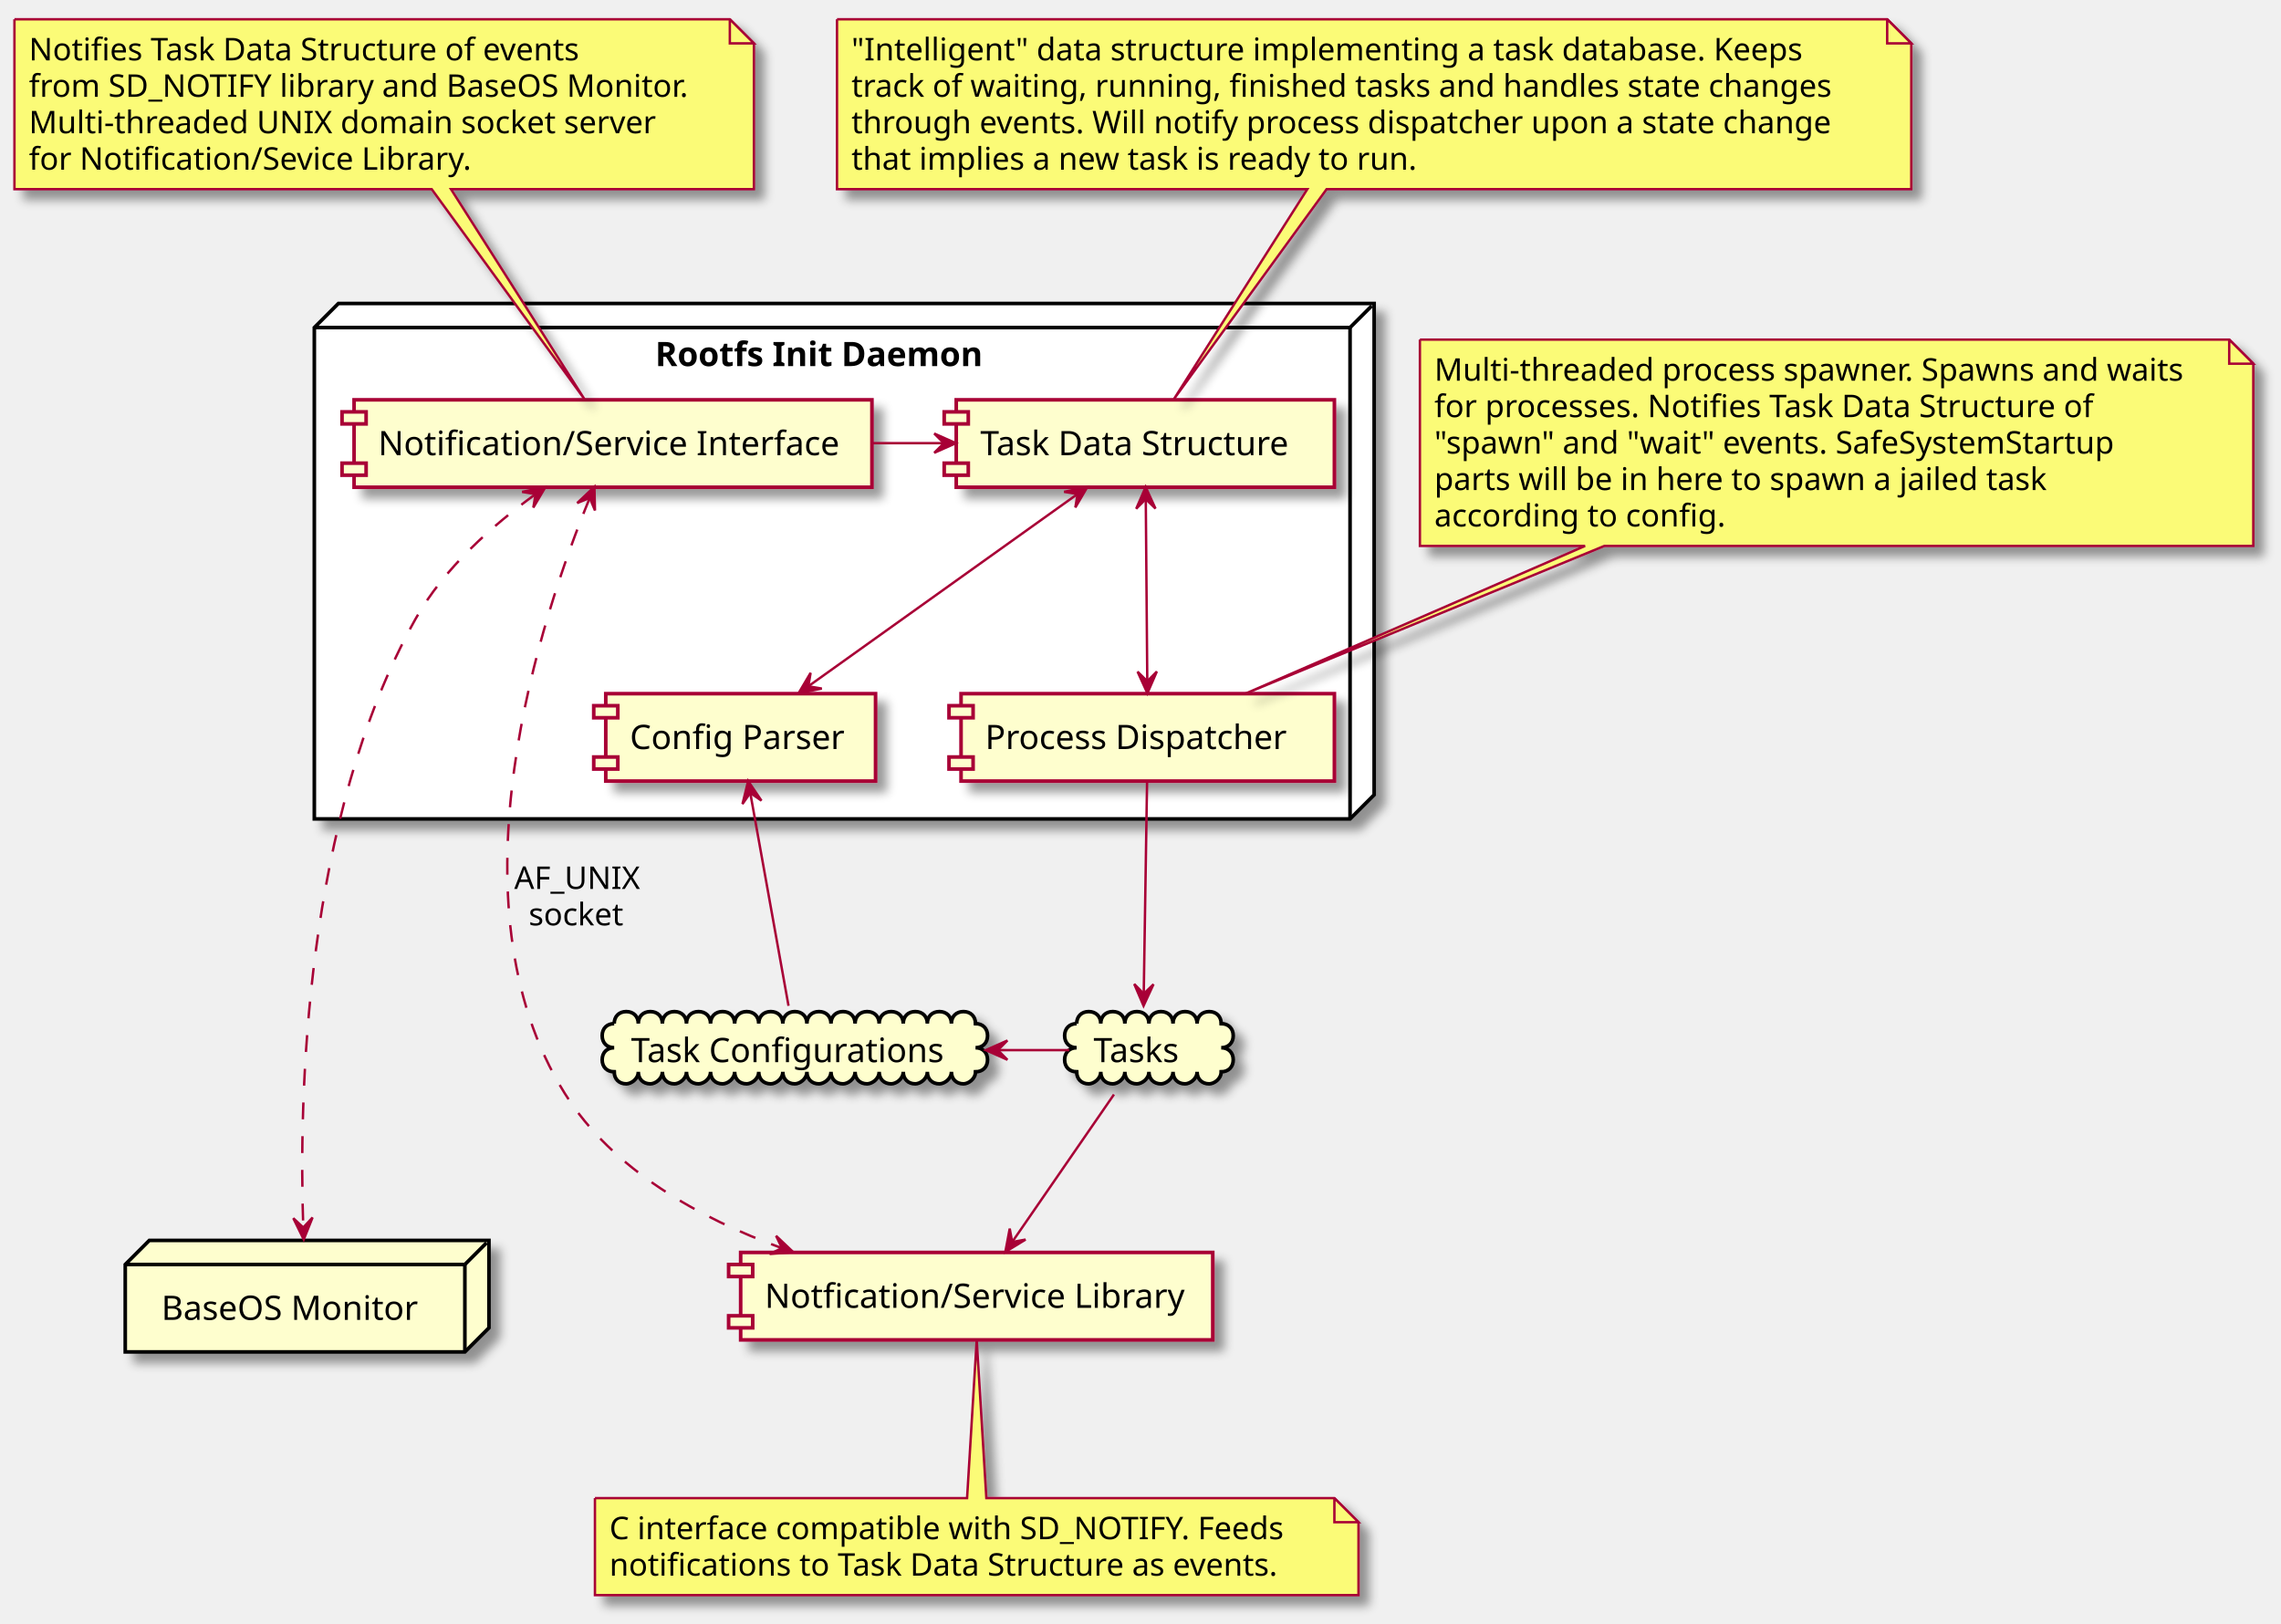
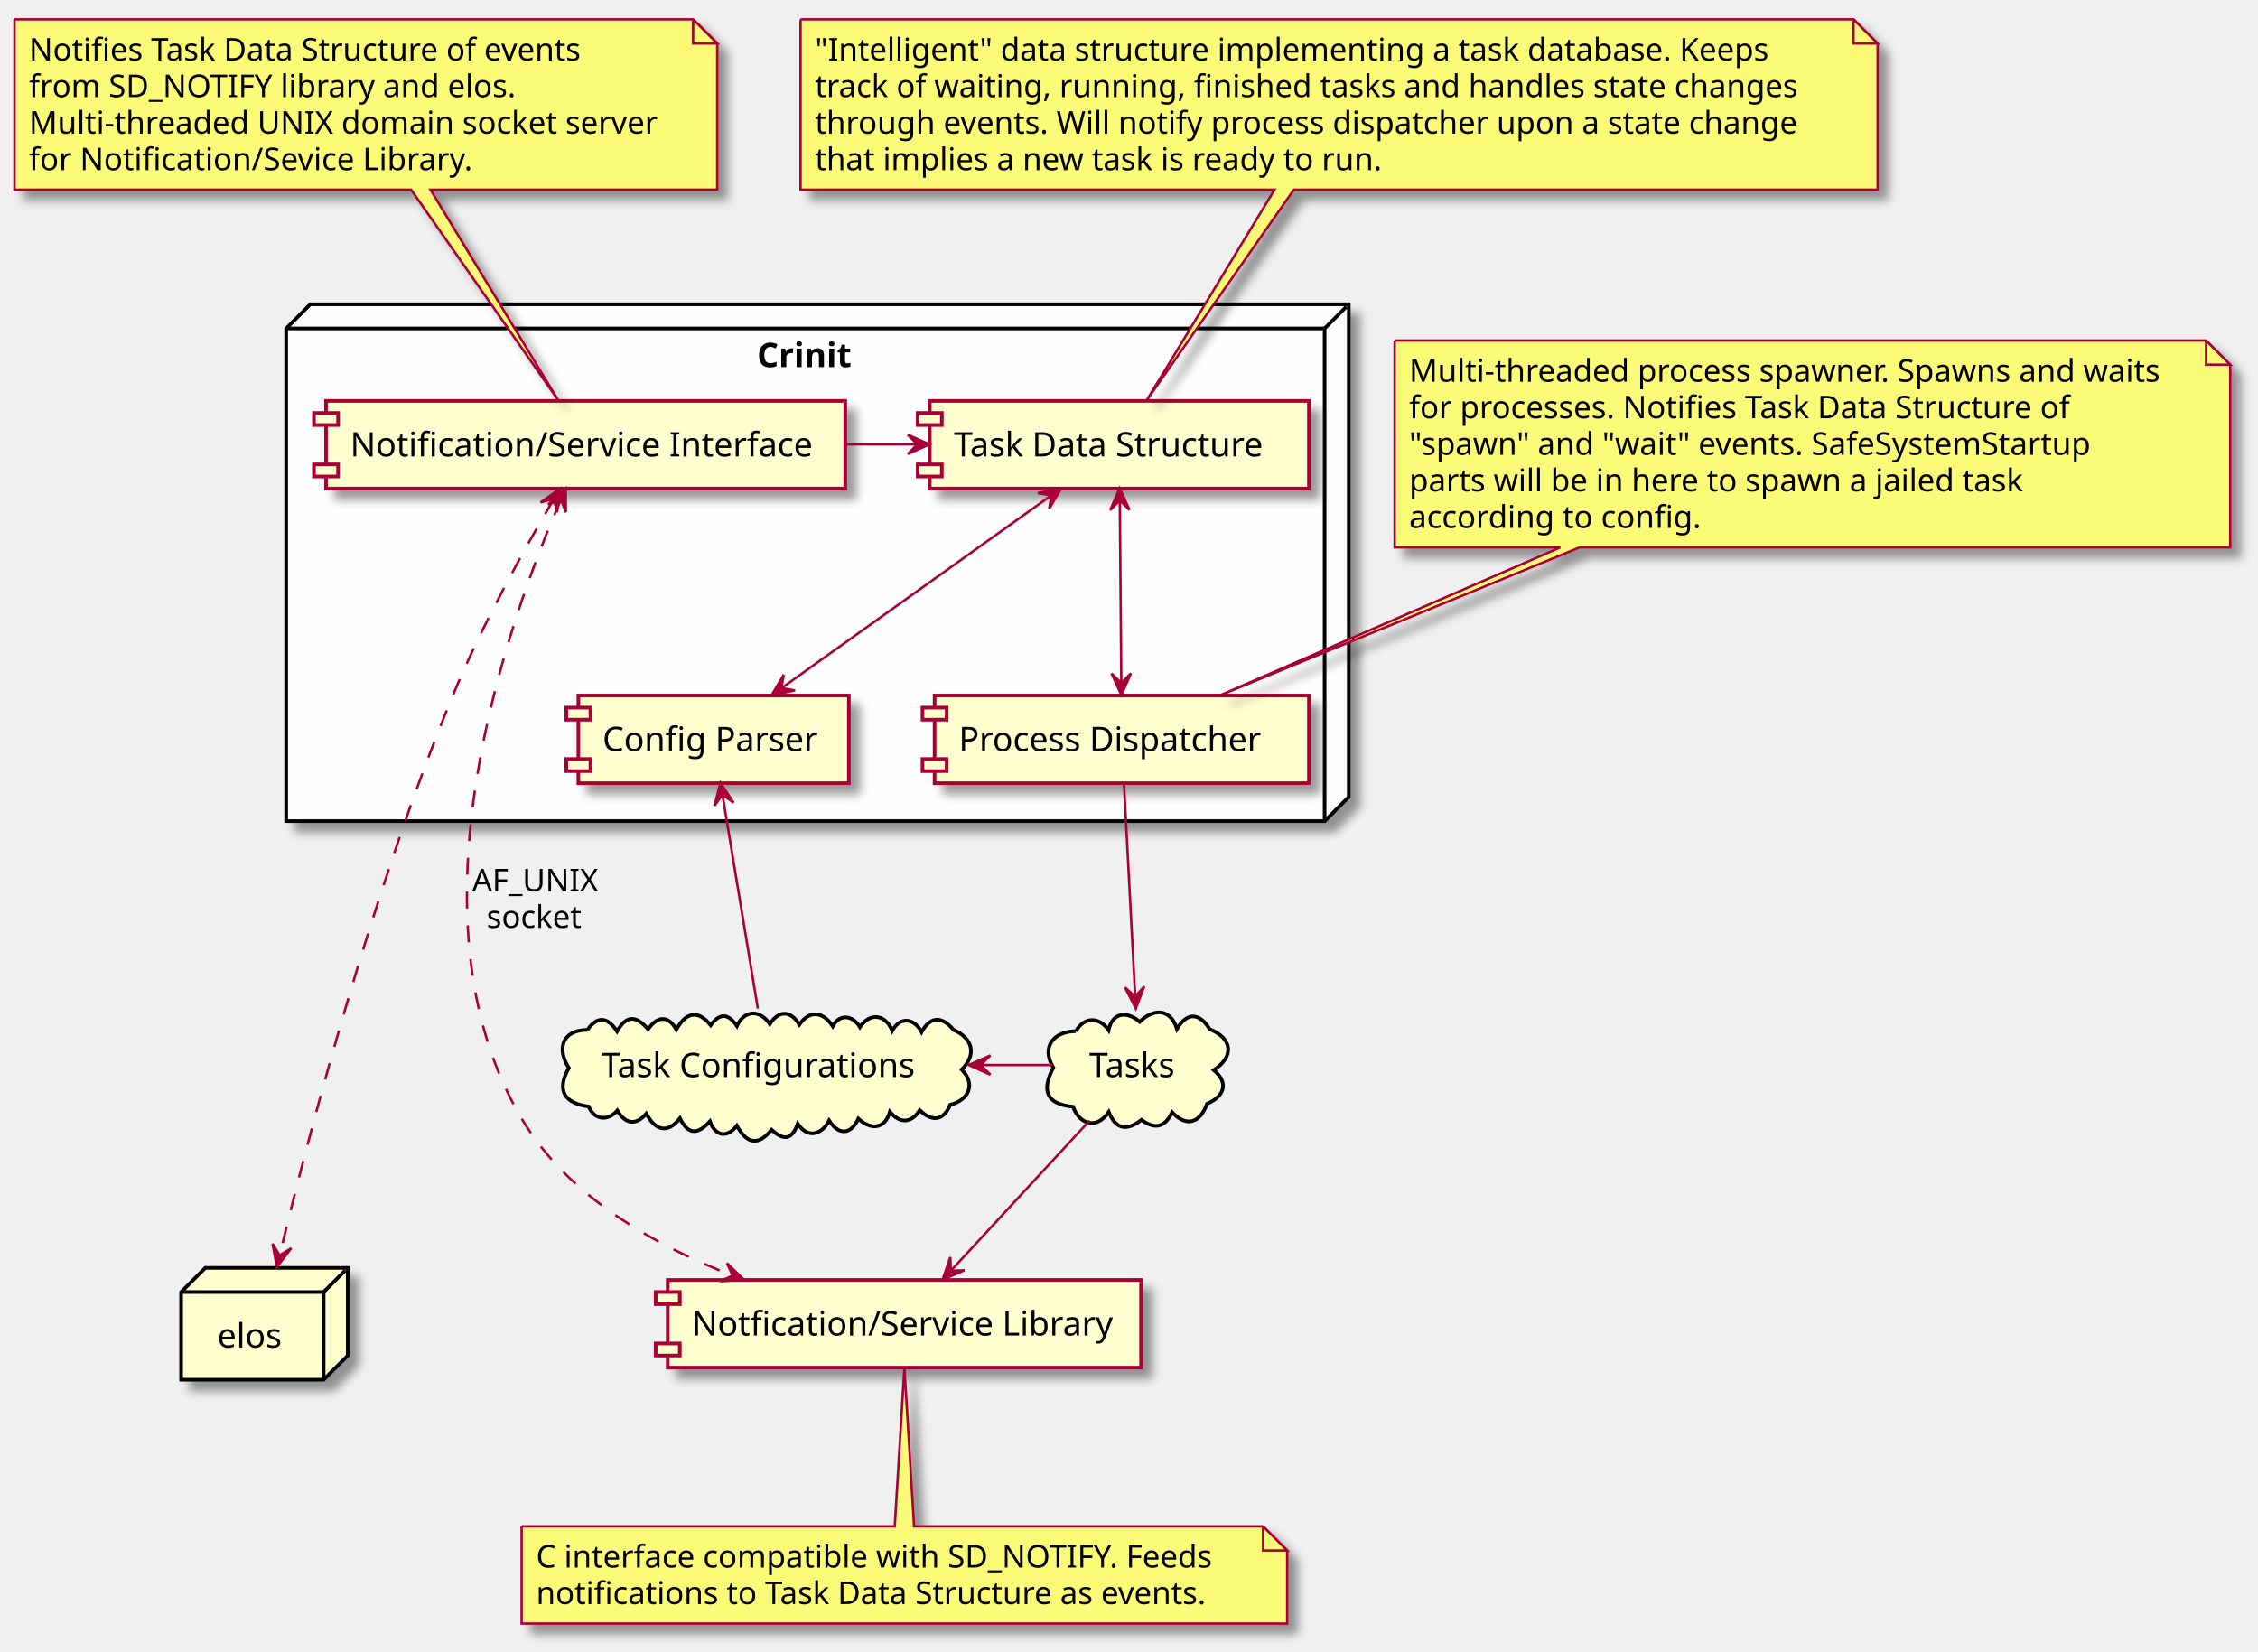
- <svg xmlns="http://www.w3.org/2000/svg" contentScriptType="application/ecmascript" contentStyleType="text/css" height="674px" preserveAspectRatio="none" style="width:947px;height:674px;" version="1.1" viewBox="0 0 947 674" width="947px" zoomAndPan="magnify">
+ <svg xmlns="http://www.w3.org/2000/svg" contentScriptType="application/ecmascript" contentStyleType="text/css" height="684px" preserveAspectRatio="none" style="width:935px;height:684px;background:#FEFEFE;" version="1.1" viewBox="0 0 935 684" width="935px" zoomAndPan="magnify">
  <defs>
-     <filter height="300%" id="f18mdex143tn14" width="300%" x="-1" y="-1">
+     <filter height="300%" id="fzlu6k9j8imwm" width="300%" x="-1" y="-1">
      <feGaussianBlur result="blurOut" stdDeviation="2.0" />
      <feColorMatrix in="blurOut" result="blurOut2" type="matrix" values="0 0 0 0 0 0 0 0 0 0 0 0 0 0 0 0 0 0 .4 0" />
      <feOffset dx="4.0" dy="4.0" in="blurOut2" result="blurOut3" />
      <feBlend in="SourceGraphic" in2="blurOut3" mode="normal" />
    </filter>
  </defs>
  <g>
-     <polygon fill="#FFFFFF" filter="url(#f18mdex143tn14)" points="130.5,136,140.5,126,570.5,126,570.5,330,560.5,340,130.5,340,130.5,136" style="stroke: #000000; stroke-width: 1.5;" />
-     <line style="stroke: #000000; stroke-width: 1.5;" x1="560.5" x2="569.5" y1="136" y2="127" />
-     <line style="stroke: #000000; stroke-width: 1.5;" x1="130.5" x2="560.5" y1="136" y2="136" />
-     <line style="stroke: #000000; stroke-width: 1.5;" x1="560.5" x2="560.5" y1="136" y2="340" />
-     <text fill="#000000" font-family="sans-serif" font-size="14" font-weight="bold" lengthAdjust="spacingAndGlyphs" textLength="149" x="272" y="151.995">Rootfs Init Daemon</text>
-     <rect fill="#FEFECE" filter="url(#f18mdex143tn14)" height="36.297" style="stroke: #A80036; stroke-width: 1.5;" width="157" x="397" y="166" />
-     <rect fill="#FEFECE" height="5" style="stroke: #A80036; stroke-width: 1.5;" width="10" x="392" y="171" />
-     <rect fill="#FEFECE" height="5" style="stroke: #A80036; stroke-width: 1.5;" width="10" x="392" y="192.297" />
-     <text fill="#000000" font-family="sans-serif" font-size="14" lengthAdjust="spacingAndGlyphs" textLength="137" x="407" y="188.995">Task Data Structure</text>
-     <rect fill="#FEFECE" filter="url(#f18mdex143tn14)" height="36.297" style="stroke: #A80036; stroke-width: 1.5;" width="215" x="147" y="166" />
-     <rect fill="#FEFECE" height="5" style="stroke: #A80036; stroke-width: 1.5;" width="10" x="142" y="171" />
-     <rect fill="#FEFECE" height="5" style="stroke: #A80036; stroke-width: 1.5;" width="10" x="142" y="192.297" />
-     <text fill="#000000" font-family="sans-serif" font-size="14" lengthAdjust="spacingAndGlyphs" textLength="195" x="157" y="188.995">Notification/Service Interface</text>
-     <rect fill="#FEFECE" filter="url(#f18mdex143tn14)" height="36.297" style="stroke: #A80036; stroke-width: 1.5;" width="155" x="399" y="288" />
-     <rect fill="#FEFECE" height="5" style="stroke: #A80036; stroke-width: 1.5;" width="10" x="394" y="293" />
-     <rect fill="#FEFECE" height="5" style="stroke: #A80036; stroke-width: 1.5;" width="10" x="394" y="314.297" />
-     <text fill="#000000" font-family="sans-serif" font-size="14" lengthAdjust="spacingAndGlyphs" textLength="135" x="409" y="310.995">Process Dispatcher</text>
-     <rect fill="#FEFECE" filter="url(#f18mdex143tn14)" height="36.297" style="stroke: #A80036; stroke-width: 1.5;" width="112" x="251.5" y="288" />
-     <rect fill="#FEFECE" height="5" style="stroke: #A80036; stroke-width: 1.5;" width="10" x="246.5" y="293" />
-     <rect fill="#FEFECE" height="5" style="stroke: #A80036; stroke-width: 1.5;" width="10" x="246.5" y="314.297" />
-     <text fill="#000000" font-family="sans-serif" font-size="14" lengthAdjust="spacingAndGlyphs" textLength="92" x="261.5" y="310.995">Config Parser</text>
-     <path d="M447,425 C447,422 449,420 452,420 C455,420 457,422 457,425 C457,422 459,420 462,420 C465,420 467,422 467,425 C467,422 469,420 472,420 C475,420 477,422 477,425 C477,422 479,420 482,420 C485,420 487,422 487,425 C487,422 489,420 492,420 C495,420 497,422 497,425 C497,422 499,420 502,420 C505,420 507,422 507,425 C510,425 512,427 512,430 C512,433 510,435 507,435 C510,435 512,437 512,440 C512,443 510,445 507,445 C507,448 504,450 502,450 C499,450 497,448 497,445 C497,448 494,450 492,450 C489,450 487,448 487,445 C487,448 484,450 482,450 C479,450 477,448 477,445 C477,448 474,450 472,450 C469,450 467,448 467,445 C467,448 464,450 462,450 C459,450 457,448 457,445 C457,448 454,450 452,450 C449,450 447,448 447,445 C444,445 442,443 442,440 C442,437 444,435 447,435 C444,435 442,433 442,430 C442,427 444,425 447,425 " fill="#FEFECE" filter="url(#f18mdex143tn14)" style="stroke: #000000; stroke-width: 1.5;" />
-     <text fill="#000000" font-family="sans-serif" font-size="14" lengthAdjust="spacingAndGlyphs" textLength="41" x="454" y="440.995">Tasks</text>
-     <rect fill="#FEFECE" filter="url(#f18mdex143tn14)" height="36.297" style="stroke: #A80036; stroke-width: 1.5;" width="196" x="307.5" y="520" />
-     <rect fill="#FEFECE" height="5" style="stroke: #A80036; stroke-width: 1.5;" width="10" x="302.5" y="525" />
-     <rect fill="#FEFECE" height="5" style="stroke: #A80036; stroke-width: 1.5;" width="10" x="302.5" y="546.297" />
-     <text fill="#000000" font-family="sans-serif" font-size="14" lengthAdjust="spacingAndGlyphs" textLength="176" x="317.5" y="542.995">Notfication/Service Library</text>
-     <path d="M255,425 C255,422 257,420 260,420 C263,420 265,422 265,425 C265,422 267,420 270,420 C273,420 275,422 275,425 C275,422 277,420 280,420 C283,420 285,422 285,425 C285,422 287,420 290,420 C293,420 295,422 295,425 C295,422 297,420 300,420 C303,420 305,422 305,425 C305,422 307,420 310,420 C313,420 315,422 315,425 C315,422 317,420 320,420 C323,420 325,422 325,425 C325,422 327,420 330,420 C333,420 335,422 335,425 C335,422 337,420 340,420 C343,420 345,422 345,425 C345,422 347,420 350,420 C353,420 355,422 355,425 C355,422 357,420 360,420 C363,420 365,422 365,425 C365,422 367,420 370,420 C373,420 375,422 375,425 C375,422 377,420 380,420 C383,420 385,422 385,425 C385,422 387,420 390,420 C393,420 395,422 395,425 C395,422 397,420 400,420 C403,420 405,422 405,425 C408,425 410,427 410,430 C410,433 408,435 405,435 C408,435 410,437 410,440 C410,443 408,445 405,445 C405,448 402,450 400,450 C397,450 395,448 395,445 C395,448 392,450 390,450 C387,450 385,448 385,445 C385,448 382,450 380,450 C377,450 375,448 375,445 C375,448 372,450 370,450 C367,450 365,448 365,445 C365,448 362,450 360,450 C357,450 355,448 355,445 C355,448 352,450 350,450 C347,450 345,448 345,445 C345,448 342,450 340,450 C337,450 335,448 335,445 C335,448 332,450 330,450 C327,450 325,448 325,445 C325,448 322,450 320,450 C317,450 315,448 315,445 C315,448 312,450 310,450 C307,450 305,448 305,445 C305,448 302,450 300,450 C297,450 295,448 295,445 C295,448 292,450 290,450 C287,450 285,448 285,445 C285,448 282,450 280,450 C277,450 275,448 275,445 C275,448 272,450 270,450 C267,450 265,448 265,445 C265,448 262,450 260,450 C257,450 255,448 255,445 C252,445 250,443 250,440 C250,437 252,435 255,435 C252,435 250,433 250,430 C250,427 252,425 255,425 " fill="#FEFECE" filter="url(#f18mdex143tn14)" style="stroke: #000000; stroke-width: 1.5;" />
-     <text fill="#000000" font-family="sans-serif" font-size="14" lengthAdjust="spacingAndGlyphs" textLength="137" x="262" y="440.995">Task Configurations</text>
-     <polygon fill="#FEFECE" filter="url(#f18mdex143tn14)" points="52,525,62,515,203,515,203,551.297,193,561.297,52,561.297,52,525" style="stroke: #000000; stroke-width: 1.5;" />
-     <line style="stroke: #000000; stroke-width: 1.5;" x1="193" x2="202" y1="525" y2="516" />
-     <line style="stroke: #000000; stroke-width: 1.5;" x1="52" x2="193" y1="525" y2="525" />
-     <line style="stroke: #000000; stroke-width: 1.5;" x1="193" x2="193" y1="525" y2="561.297" />
-     <text fill="#000000" font-family="sans-serif" font-size="14" lengthAdjust="spacingAndGlyphs" textLength="111" x="67" y="547.995">BaseOS Monitor</text>
-     <path d="M6,8 L6,78.531 A0,0 0 0 0 6,78.531 L179.23,78.531 L242.62,165.68 L187.23,78.531 L313,78.531 A0,0 0 0 0 313,78.531 L313,18 L303,8 L6,8 A0,0 0 0 0 6,8 " fill="#FBFB77" filter="url(#f18mdex143tn14)" style="stroke: #A80036; stroke-width: 1.0;" />
-     <path d="M303,8 L303,18 L313,18 L303,8 " fill="#FBFB77" style="stroke: #A80036; stroke-width: 1.0;" />
+     <polygon fill="#FEFEFE" filter="url(#fzlu6k9j8imwm)" points="118.5,136,128.5,126,558.5,126,558.5,330,548.5,340,118.5,340,118.5,136" style="stroke: #000000; stroke-width: 1.5;" />
+     <line style="stroke: #000000; stroke-width: 1.5;" x1="548.5" x2="557.5" y1="136" y2="127" />
+     <line style="stroke: #000000; stroke-width: 1.5;" x1="118.5" x2="548.5" y1="136" y2="136" />
+     <line style="stroke: #000000; stroke-width: 1.5;" x1="548.5" x2="548.5" y1="136" y2="340" />
+     <text fill="#000000" font-family="sans-serif" font-size="14" font-weight="bold" lengthAdjust="spacingAndGlyphs" textLength="42" x="313.5" y="151.995">Crinit</text>
+     <rect fill="#FEFECE" filter="url(#fzlu6k9j8imwm)" height="36.297" style="stroke: #A80036; stroke-width: 1.5;" width="157" x="385" y="166" />
+     <rect fill="#FEFECE" height="5" style="stroke: #A80036; stroke-width: 1.5;" width="10" x="380" y="171" />
+     <rect fill="#FEFECE" height="5" style="stroke: #A80036; stroke-width: 1.5;" width="10" x="380" y="192.297" />
+     <text fill="#000000" font-family="sans-serif" font-size="14" lengthAdjust="spacingAndGlyphs" textLength="137" x="395" y="188.995">Task Data Structure</text>
+     <rect fill="#FEFECE" filter="url(#fzlu6k9j8imwm)" height="36.297" style="stroke: #A80036; stroke-width: 1.5;" width="215" x="135" y="166" />
+     <rect fill="#FEFECE" height="5" style="stroke: #A80036; stroke-width: 1.5;" width="10" x="130" y="171" />
+     <rect fill="#FEFECE" height="5" style="stroke: #A80036; stroke-width: 1.5;" width="10" x="130" y="192.297" />
+     <text fill="#000000" font-family="sans-serif" font-size="14" lengthAdjust="spacingAndGlyphs" textLength="195" x="145" y="188.995">Notification/Service Interface</text>
+     <rect fill="#FEFECE" filter="url(#fzlu6k9j8imwm)" height="36.297" style="stroke: #A80036; stroke-width: 1.5;" width="155" x="387" y="288" />
+     <rect fill="#FEFECE" height="5" style="stroke: #A80036; stroke-width: 1.5;" width="10" x="382" y="293" />
+     <rect fill="#FEFECE" height="5" style="stroke: #A80036; stroke-width: 1.5;" width="10" x="382" y="314.297" />
+     <text fill="#000000" font-family="sans-serif" font-size="14" lengthAdjust="spacingAndGlyphs" textLength="135" x="397" y="310.995">Process Dispatcher</text>
+     <rect fill="#FEFECE" filter="url(#fzlu6k9j8imwm)" height="36.297" style="stroke: #A80036; stroke-width: 1.5;" width="112" x="239.5" y="288" />
+     <rect fill="#FEFECE" height="5" style="stroke: #A80036; stroke-width: 1.5;" width="10" x="234.5" y="293" />
+     <rect fill="#FEFECE" height="5" style="stroke: #A80036; stroke-width: 1.5;" width="10" x="234.5" y="314.297" />
+     <text fill="#000000" font-family="sans-serif" font-size="14" lengthAdjust="spacingAndGlyphs" textLength="92" x="249.5" y="310.995">Config Parser</text>
+     <path d="M445.506,426.985 C448.992,420.884 455.144,420.97 459.031,426.52 C460.716,418.82 467.091,418.77 471.943,423.128 C477.363,417.651 484.652,417.275 487.349,426.067 C491.618,418.799 496.783,419.439 500.943,426.173 C510.459,430.014 511.115,437.487 502.616,443.107 C509.226,448.651 506.617,454.183 499.818,457.034 C497.099,464.68 491.532,467.135 485.35,460.557 C482.372,466.821 478.218,467.81 472.668,463.701 C466.737,468.241 462.157,467.941 459.121,460.443 C454.125,467.811 447.125,465.755 444.302,458.275 C432.968,457.135 431.299,451.418 436.149,442.114 C430.943,433.277 436.472,427.015 445.506,426.985 " fill="#FEFECE" style="stroke: #000000; stroke-width: 1.5;" />
+     <text fill="#000000" font-family="sans-serif" font-size="14" lengthAdjust="spacingAndGlyphs" textLength="41" x="451" y="445.995">Tasks</text>
+     <rect fill="#FEFECE" filter="url(#fzlu6k9j8imwm)" height="36.297" style="stroke: #A80036; stroke-width: 1.5;" width="196" x="276.5" y="530" />
+     <rect fill="#FEFECE" height="5" style="stroke: #A80036; stroke-width: 1.5;" width="10" x="271.5" y="535" />
+     <rect fill="#FEFECE" height="5" style="stroke: #A80036; stroke-width: 1.5;" width="10" x="271.5" y="556.297" />
+     <text fill="#000000" font-family="sans-serif" font-size="14" lengthAdjust="spacingAndGlyphs" textLength="176" x="286.5" y="552.995">Notfication/Service Library</text>
+     <path d="M243.226,426.44 C247.589,420.298 251.73,421.313 255.502,427.05 C259.452,420.119 263.547,420.52 268.349,426.18 C272.059,420.954 276.453,420.053 280.081,426.264 C283.873,419.402 288.803,417.745 294.282,424.506 C298.159,419.239 301.555,419.647 305.136,424.815 C308.364,417.978 314.807,418.074 318.756,424.048 C322.522,418.182 327.417,418.346 330.972,424.266 C335.456,417.902 340.952,419.054 344.843,424.938 C347.857,419.315 353.395,420.699 356.084,425.295 C360.324,419.004 366.657,420.069 369.47,426.766 C372.887,420.588 378.761,421.804 381.61,427.354 C385.382,420.524 390.224,420.824 394.849,426.448 C402.697,429.872 404.649,436.517 398.214,442.868 C404.364,449.125 400.877,455.629 393.462,457.471 C390.639,464.296 385.742,464.542 380.861,459.692 C377.333,465.22 372.615,465.33 368.507,460.375 C366.25,467.951 360.305,467.704 355.421,463.229 C352.229,469.981 347.339,470.196 343.328,463.994 C340.343,469.773 334.527,471.737 330.325,465.288 C327.93,471.996 324.561,472.471 319.515,467.808 C313.724,474.81 309.199,473.492 305.11,466.104 C301.036,471.431 296.197,470.465 293.965,464.315 C289.084,469.706 285.175,470.264 281.549,463.076 C276.08,469.91 271.199,467.76 267.626,461.117 C263.289,466.296 258.825,465.349 255.623,459.843 C251.821,464.268 246.171,463.904 243.765,458.207 C233.67,456.801 230.26,451.529 235.549,442.217 C230.546,434.479 232.526,426.536 243.226,426.44 " fill="#FEFECE" style="stroke: #000000; stroke-width: 1.5;" />
+     <text fill="#000000" font-family="sans-serif" font-size="14" lengthAdjust="spacingAndGlyphs" textLength="137" x="249" y="445.995">Task Configurations</text>
+     <polygon fill="#FEFECE" filter="url(#fzlu6k9j8imwm)" points="75,535,85,525,144,525,144,561.297,134,571.297,75,571.297,75,535" style="stroke: #000000; stroke-width: 1.5;" />
+     <line style="stroke: #000000; stroke-width: 1.5;" x1="134" x2="143" y1="535" y2="526" />
+     <line style="stroke: #000000; stroke-width: 1.5;" x1="75" x2="134" y1="535" y2="535" />
+     <line style="stroke: #000000; stroke-width: 1.5;" x1="134" x2="134" y1="535" y2="571.297" />
+     <text fill="#000000" font-family="sans-serif" font-size="14" lengthAdjust="spacingAndGlyphs" textLength="29" x="90" y="557.995">elos</text>
+     <path d="M6,8 L6,78.531 A0,0 0 0 0 6,78.531 L170.23,78.531 L231.12,165.68 L178.23,78.531 L297,78.531 A0,0 0 0 0 297,78.531 L297,18 L287,8 L6,8 A0,0 0 0 0 6,8 " fill="#FBFB77" filter="url(#fzlu6k9j8imwm)" style="stroke: #A80036; stroke-width: 1.0;" />
+     <path d="M287,8 L287,18 L297,18 L287,8 " fill="#FBFB77" style="stroke: #A80036; stroke-width: 1.0;" />
    <text fill="#000000" font-family="sans-serif" font-size="13" lengthAdjust="spacingAndGlyphs" textLength="243" x="12" y="25.067">Notifies Task Data Structure of events</text>
-     <text fill="#000000" font-family="sans-serif" font-size="13" lengthAdjust="spacingAndGlyphs" textLength="286" x="12" y="40.2">from SD_NOTIFY library and BaseOS Monitor.</text>
+     <text fill="#000000" font-family="sans-serif" font-size="13" lengthAdjust="spacingAndGlyphs" textLength="209" x="12" y="40.2">from SD_NOTIFY library and elos.</text>
    <text fill="#000000" font-family="sans-serif" font-size="13" lengthAdjust="spacingAndGlyphs" textLength="270" x="12" y="55.333">Multi-threaded UNIX domain socket server</text>
    <text fill="#000000" font-family="sans-serif" font-size="13" lengthAdjust="spacingAndGlyphs" textLength="190" x="12" y="70.465">for Notification/Sevice Library.</text>
-     <path d="M347.5,8 L347.5,78.531 A0,0 0 0 0 347.5,78.531 L542.77,78.531 L487.38,165.68 L550.77,78.531 L793.5,78.531 A0,0 0 0 0 793.5,78.531 L793.5,18 L783.5,8 L347.5,8 A0,0 0 0 0 347.5,8 " fill="#FBFB77" filter="url(#f18mdex143tn14)" style="stroke: #A80036; stroke-width: 1.0;" />
-     <path d="M783.5,8 L783.5,18 L793.5,18 L783.5,8 " fill="#FBFB77" style="stroke: #A80036; stroke-width: 1.0;" />
-     <text fill="#000000" font-family="sans-serif" font-size="13" lengthAdjust="spacingAndGlyphs" textLength="413" x="353.5" y="25.067">"Intelligent" data structure implementing a task database. Keeps</text>
-     <text fill="#000000" font-family="sans-serif" font-size="13" lengthAdjust="spacingAndGlyphs" textLength="424" x="353.5" y="40.2">track of waiting, running, finished tasks and handles state changes</text>
-     <text fill="#000000" font-family="sans-serif" font-size="13" lengthAdjust="spacingAndGlyphs" textLength="425" x="353.5" y="55.333">through events. Will notify process dispatcher upon a state change</text>
-     <text fill="#000000" font-family="sans-serif" font-size="13" lengthAdjust="spacingAndGlyphs" textLength="247" x="353.5" y="70.465">that implies a new task is ready to run.</text>
-     <path d="M247,622 L247,662.266 A0,0 0 0 0 247,662.266 L564,662.266 A0,0 0 0 0 564,662.266 L564,632 L554,622 L409.5,622 L405.5,556.3 L401.5,622 L247,622 A0,0 0 0 0 247,622 " fill="#FBFB77" filter="url(#f18mdex143tn14)" style="stroke: #A80036; stroke-width: 1.0;" />
-     <path d="M554,622 L554,632 L564,632 L554,622 " fill="#FBFB77" style="stroke: #A80036; stroke-width: 1.0;" />
-     <text fill="#000000" font-family="sans-serif" font-size="13" lengthAdjust="spacingAndGlyphs" textLength="293" x="253" y="639.067">C interface compatible with SD_NOTIFY. Feeds</text>
-     <text fill="#000000" font-family="sans-serif" font-size="13" lengthAdjust="spacingAndGlyphs" textLength="296" x="253" y="654.2">notifications to Task Data Structure as events.</text>
-     <path d="M589.5,141 L589.5,226.664 A0,0 0 0 0 589.5,226.664 L658.07,226.664 L517.06,287.98 L666.07,226.664 L935.5,226.664 A0,0 0 0 0 935.5,226.664 L935.5,151 L925.5,141 L589.5,141 A0,0 0 0 0 589.5,141 " fill="#FBFB77" filter="url(#f18mdex143tn14)" style="stroke: #A80036; stroke-width: 1.0;" />
-     <path d="M925.5,141 L925.5,151 L935.5,151 L925.5,141 " fill="#FBFB77" style="stroke: #A80036; stroke-width: 1.0;" />
-     <text fill="#000000" font-family="sans-serif" font-size="13" lengthAdjust="spacingAndGlyphs" textLength="325" x="595.5" y="158.067">Multi-threaded process spawner. Spawns and waits</text>
-     <text fill="#000000" font-family="sans-serif" font-size="13" lengthAdjust="spacingAndGlyphs" textLength="290" x="595.5" y="173.2">for processes. Notifies Task Data Structure of</text>
-     <text fill="#000000" font-family="sans-serif" font-size="13" lengthAdjust="spacingAndGlyphs" textLength="302" x="595.5" y="188.333">"spawn" and "wait" events.  SafeSystemStartup</text>
-     <text fill="#000000" font-family="sans-serif" font-size="13" lengthAdjust="spacingAndGlyphs" textLength="264" x="595.5" y="203.465">parts will be in here to spawn a jailed task</text>
-     <text fill="#000000" font-family="sans-serif" font-size="13" lengthAdjust="spacingAndGlyphs" textLength="125" x="595.5" y="218.598">according to config.</text>
-     <path d="M244.8,206.85 C224.82,255.51 184.88,374.76 234.5,454 C254.45,485.86 290.5,505.8 324.37,518.12 " fill="none" id="notify_if-notify_lib" style="stroke: #A80036; stroke-width: 1.0; stroke-dasharray: 7.0,7.0;" />
-     <polygon fill="#A80036" points="329.35,519.88,322.204,513.102,324.637,518.209,319.531,520.643,329.35,519.88" style="stroke: #A80036; stroke-width: 1.0;" />
-     <polygon fill="#A80036" points="246.79,202.09,239.629,208.851,244.862,206.703,247.01,211.936,246.79,202.09" style="stroke: #A80036; stroke-width: 1.0;" />
-     <text fill="#000000" font-family="sans-serif" font-size="13" lengthAdjust="spacingAndGlyphs" textLength="54" x="213.5" y="369.067">AF_UNIX</text>
-     <text fill="#000000" font-family="sans-serif" font-size="13" lengthAdjust="spacingAndGlyphs" textLength="42" x="219.5" y="384.2">socket</text>
-     <path d="M222.06,205.36 C204.59,218.06 184.27,235.97 172.5,257 C126.13,339.87 124.09,456.81 125.9,509.44 " fill="none" id="notify_if-corb_monitor" style="stroke: #A80036; stroke-width: 1.0; stroke-dasharray: 7.0,7.0;" />
-     <polygon fill="#A80036" points="126.1,514.63,129.763,505.488,125.914,509.633,121.769,505.785,126.1,514.63" style="stroke: #A80036; stroke-width: 1.0;" />
-     <polygon fill="#A80036" points="226.43,202.25,216.779,204.213,222.357,205.151,221.42,210.729,226.43,202.25" style="stroke: #A80036; stroke-width: 1.0;" />
-     <path d="M311.52,329.38 C316.04,354.5 323.26,394.73 327.37,417.6 " fill="none" id="config_parser-task_configs" style="stroke: #A80036; stroke-width: 1.0;" />
-     <polygon fill="#A80036" points="310.6,324.26,308.255,333.826,311.484,329.181,316.129,332.411,310.6,324.26" style="stroke: #A80036; stroke-width: 1.0;" />
-     <path d="M476.23,324.26 C475.87,347.07 475.25,387.29 474.85,412.47 " fill="none" id="proc_dispatch-tasks" style="stroke: #A80036; stroke-width: 1.0;" />
-     <polygon fill="#A80036" points="474.77,417.6,478.898,408.658,474.841,412.601,470.899,408.544,474.77,417.6" style="stroke: #A80036; stroke-width: 1.0;" />
-     <path d="M462.48,454.42 C450.81,471.34 433.05,497.08 420.46,515.32 " fill="none" id="tasks-notify_lib" style="stroke: #A80036; stroke-width: 1.0;" />
-     <polygon fill="#A80036" points="417.38,519.78,425.787,514.649,420.222,515.667,419.205,510.102,417.38,519.78" style="stroke: #A80036; stroke-width: 1.0;" />
-     <path d="M414.4,436 C424.23,436 434.07,436 443.91,436 " fill="none" id="task_configs-tasks" style="stroke: #A80036; stroke-width: 1.0;" />
-     <polygon fill="#A80036" points="409.25,436,418.25,440,414.25,436,418.25,432,409.25,436" style="stroke: #A80036; stroke-width: 1.0;" />
-     <path d="M475.69,207.25 C475.86,228.73 476.13,261.08 476.31,282.61 " fill="none" id="task_data-proc_dispatch" style="stroke: #A80036; stroke-width: 1.0;" />
-     <polygon fill="#A80036" points="476.36,287.84,480.283,278.806,476.317,282.84,472.283,278.875,476.36,287.84" style="stroke: #A80036; stroke-width: 1.0;" />
-     <polygon fill="#A80036" points="475.64,202.19,471.717,211.224,475.683,207.19,479.717,211.155,475.64,202.19" style="stroke: #A80036; stroke-width: 1.0;" />
-     <path d="M391.75,184 C381.97,184 372.19,184 362.41,184 " fill="none" id="task_data-notify_if" style="stroke: #A80036; stroke-width: 1.0;" />
-     <polygon fill="#A80036" points="396.87,184,387.87,180,391.87,184,387.87,188,396.87,184" style="stroke: #A80036; stroke-width: 1.0;" />
-     <path d="M447.18,205.23 C416.24,227.33 366.96,262.53 335.96,284.67 " fill="none" id="task_data-config_parser" style="stroke: #A80036; stroke-width: 1.0;" />
-     <polygon fill="#A80036" points="331.53,287.84,341.181,285.877,335.603,284.939,336.54,279.361,331.53,287.84" style="stroke: #A80036; stroke-width: 1.0;" />
-     <polygon fill="#A80036" points="451.43,202.19,441.787,204.192,447.369,205.107,446.454,210.689,451.43,202.19" style="stroke: #A80036; stroke-width: 1.0;" />
+     <path d="M331.5,8 L331.5,78.531 A0,0 0 0 0 331.5,78.531 L527.77,78.531 L474.88,165.68 L535.77,78.531 L777.5,78.531 A0,0 0 0 0 777.5,78.531 L777.5,18 L767.5,8 L331.5,8 A0,0 0 0 0 331.5,8 " fill="#FBFB77" filter="url(#fzlu6k9j8imwm)" style="stroke: #A80036; stroke-width: 1.0;" />
+     <path d="M767.5,8 L767.5,18 L777.5,18 L767.5,8 " fill="#FBFB77" style="stroke: #A80036; stroke-width: 1.0;" />
+     <text fill="#000000" font-family="sans-serif" font-size="13" lengthAdjust="spacingAndGlyphs" textLength="413" x="337.5" y="25.067">"Intelligent" data structure implementing a task database. Keeps</text>
+     <text fill="#000000" font-family="sans-serif" font-size="13" lengthAdjust="spacingAndGlyphs" textLength="424" x="337.5" y="40.2">track of waiting, running, finished tasks and handles state changes</text>
+     <text fill="#000000" font-family="sans-serif" font-size="13" lengthAdjust="spacingAndGlyphs" textLength="425" x="337.5" y="55.333">through events. Will notify process dispatcher upon a state change</text>
+     <text fill="#000000" font-family="sans-serif" font-size="13" lengthAdjust="spacingAndGlyphs" textLength="247" x="337.5" y="70.465">that implies a new task is ready to run.</text>
+     <path d="M216,632 L216,672.266 A0,0 0 0 0 216,672.266 L533,672.266 A0,0 0 0 0 533,672.266 L533,642 L523,632 L378.5,632 L374.5,566.3 L370.5,632 L216,632 A0,0 0 0 0 216,632 " fill="#FBFB77" filter="url(#fzlu6k9j8imwm)" style="stroke: #A80036; stroke-width: 1.0;" />
+     <path d="M523,632 L523,642 L533,642 L523,632 " fill="#FBFB77" style="stroke: #A80036; stroke-width: 1.0;" />
+     <text fill="#000000" font-family="sans-serif" font-size="13" lengthAdjust="spacingAndGlyphs" textLength="293" x="222" y="649.067">C interface compatible with SD_NOTIFY. Feeds</text>
+     <text fill="#000000" font-family="sans-serif" font-size="13" lengthAdjust="spacingAndGlyphs" textLength="296" x="222" y="664.2">notifications to Task Data Structure as events.</text>
+     <path d="M577.5,141 L577.5,226.664 A0,0 0 0 0 577.5,226.664 L646.07,226.664 L505.06,287.98 L654.07,226.664 L923.5,226.664 A0,0 0 0 0 923.5,226.664 L923.5,151 L913.5,141 L577.5,141 A0,0 0 0 0 577.5,141 " fill="#FBFB77" filter="url(#fzlu6k9j8imwm)" style="stroke: #A80036; stroke-width: 1.0;" />
+     <path d="M913.5,141 L913.5,151 L923.5,151 L913.5,141 " fill="#FBFB77" style="stroke: #A80036; stroke-width: 1.0;" />
+     <text fill="#000000" font-family="sans-serif" font-size="13" lengthAdjust="spacingAndGlyphs" textLength="325" x="583.5" y="158.067">Multi-threaded process spawner. Spawns and waits</text>
+     <text fill="#000000" font-family="sans-serif" font-size="13" lengthAdjust="spacingAndGlyphs" textLength="290" x="583.5" y="173.2">for processes. Notifies Task Data Structure of</text>
+     <text fill="#000000" font-family="sans-serif" font-size="13" lengthAdjust="spacingAndGlyphs" textLength="302" x="583.5" y="188.333">"spawn" and "wait" events.  SafeSystemStartup</text>
+     <text fill="#000000" font-family="sans-serif" font-size="13" lengthAdjust="spacingAndGlyphs" textLength="264" x="583.5" y="203.465">parts will be in here to spawn a jailed task</text>
+     <text fill="#000000" font-family="sans-serif" font-size="13" lengthAdjust="spacingAndGlyphs" textLength="125" x="583.5" y="218.598">according to config.</text>
+     <path d="M232.26,206.86 C210.59,256.62 166.05,380.51 216.5,464 C235.52,495.47 270.85,515.6 303.29,528.14 " fill="none" id="notify_if-notify_lib" style="stroke: #A80036; stroke-width: 1.0; stroke-dasharray: 7.0,7.0;" />
+     <polygon fill="#A80036" points="308.05,529.93,301.027,523.025,303.368,528.174,298.219,530.515,308.05,529.93" style="stroke: #A80036; stroke-width: 1.0;" />
+     <polygon fill="#A80036" points="234.28,202.28,226.991,208.903,232.264,206.856,234.311,212.129,234.28,202.28" style="stroke: #A80036; stroke-width: 1.0;" />
+     <text fill="#000000" font-family="sans-serif" font-size="13" lengthAdjust="spacingAndGlyphs" textLength="54" x="195.5" y="369.067">AF_UNIX</text>
+     <text fill="#000000" font-family="sans-serif" font-size="13" lengthAdjust="spacingAndGlyphs" textLength="42" x="201.5" y="384.2">socket</text>
+     <path d="M229.23,206.78 C217.18,227.22 199.51,258.91 187.5,288 C153.7,369.88 127.36,471.71 115.84,519.64 " fill="none" id="notify_if-elos" style="stroke: #A80036; stroke-width: 1.0; stroke-dasharray: 7.0,7.0;" />
+     <polygon fill="#A80036" points="114.64,524.66,120.612,516.828,115.796,519.795,112.828,514.979,114.64,524.66" style="stroke: #A80036; stroke-width: 1.0;" />
+     <polygon fill="#A80036" points="231.86,202.34,223.822,208.031,229.304,206.637,230.698,212.12,231.86,202.34" style="stroke: #A80036; stroke-width: 1.0;" />
+     <path d="M299.16,329.11 C303.22,353.64 309.73,393 313.8,417.63 " fill="none" id="config_parser&lt;-task_configs" style="stroke: #A80036; stroke-width: 1.0;" />
+     <polygon fill="#A80036" points="298.33,324.12,295.851,333.652,299.145,329.053,303.744,332.348,298.33,324.12" style="stroke: #A80036; stroke-width: 1.0;" />
+     <path d="M465.4,324.12 C466.58,346.48 468.65,385.91 470.05,412.49 " fill="none" id="proc_dispatch-&gt;tasks" style="stroke: #A80036; stroke-width: 1.0;" />
+     <polygon fill="#A80036" points="470.32,417.63,473.826,408.426,470.049,412.637,465.838,408.86,470.32,417.63" style="stroke: #A80036; stroke-width: 1.0;" />
+     <path d="M451.17,464.01 C434.33,482.24 410.56,507.97 393.97,525.93 " fill="none" id="tasks-&gt;notify_lib" style="stroke: #A80036; stroke-width: 1.0;" />
+     <polygon fill="#A80036" points="390.33,529.86,399.38,525.975,393.727,526.192,393.51,520.539,390.33,529.86" style="stroke: #A80036; stroke-width: 1.0;" />
+     <path d="M406.26,441 C416.09,441 425.93,441 435.76,441 " fill="none" id="task_configs&lt;-tasks" style="stroke: #A80036; stroke-width: 1.0;" />
+     <polygon fill="#A80036" points="401.12,441,410.12,445,406.12,441,410.12,437,401.12,441" style="stroke: #A80036; stroke-width: 1.0;" />
+     <path d="M463.69,207.25 C463.86,228.73 464.13,261.08 464.31,282.61 " fill="none" id="task_data-proc_dispatch" style="stroke: #A80036; stroke-width: 1.0;" />
+     <polygon fill="#A80036" points="464.36,287.84,468.283,278.806,464.317,282.84,460.283,278.875,464.36,287.84" style="stroke: #A80036; stroke-width: 1.0;" />
+     <polygon fill="#A80036" points="463.64,202.19,459.717,211.224,463.683,207.19,467.717,211.155,463.64,202.19" style="stroke: #A80036; stroke-width: 1.0;" />
+     <path d="M379.75,184 C369.97,184 360.19,184 350.41,184 " fill="none" id="task_data&lt;-notify_if" style="stroke: #A80036; stroke-width: 1.0;" />
+     <polygon fill="#A80036" points="384.87,184,375.87,180,379.87,184,375.87,188,384.87,184" style="stroke: #A80036; stroke-width: 1.0;" />
+     <path d="M435.18,205.23 C404.24,227.33 354.96,262.53 323.96,284.67 " fill="none" id="task_data-config_parser" style="stroke: #A80036; stroke-width: 1.0;" />
+     <polygon fill="#A80036" points="319.53,287.84,329.181,285.877,323.603,284.939,324.54,279.361,319.53,287.84" style="stroke: #A80036; stroke-width: 1.0;" />
+     <polygon fill="#A80036" points="439.43,202.19,429.787,204.192,435.369,205.107,434.454,210.689,439.43,202.19" style="stroke: #A80036; stroke-width: 1.0;" />
  </g>
</svg>
